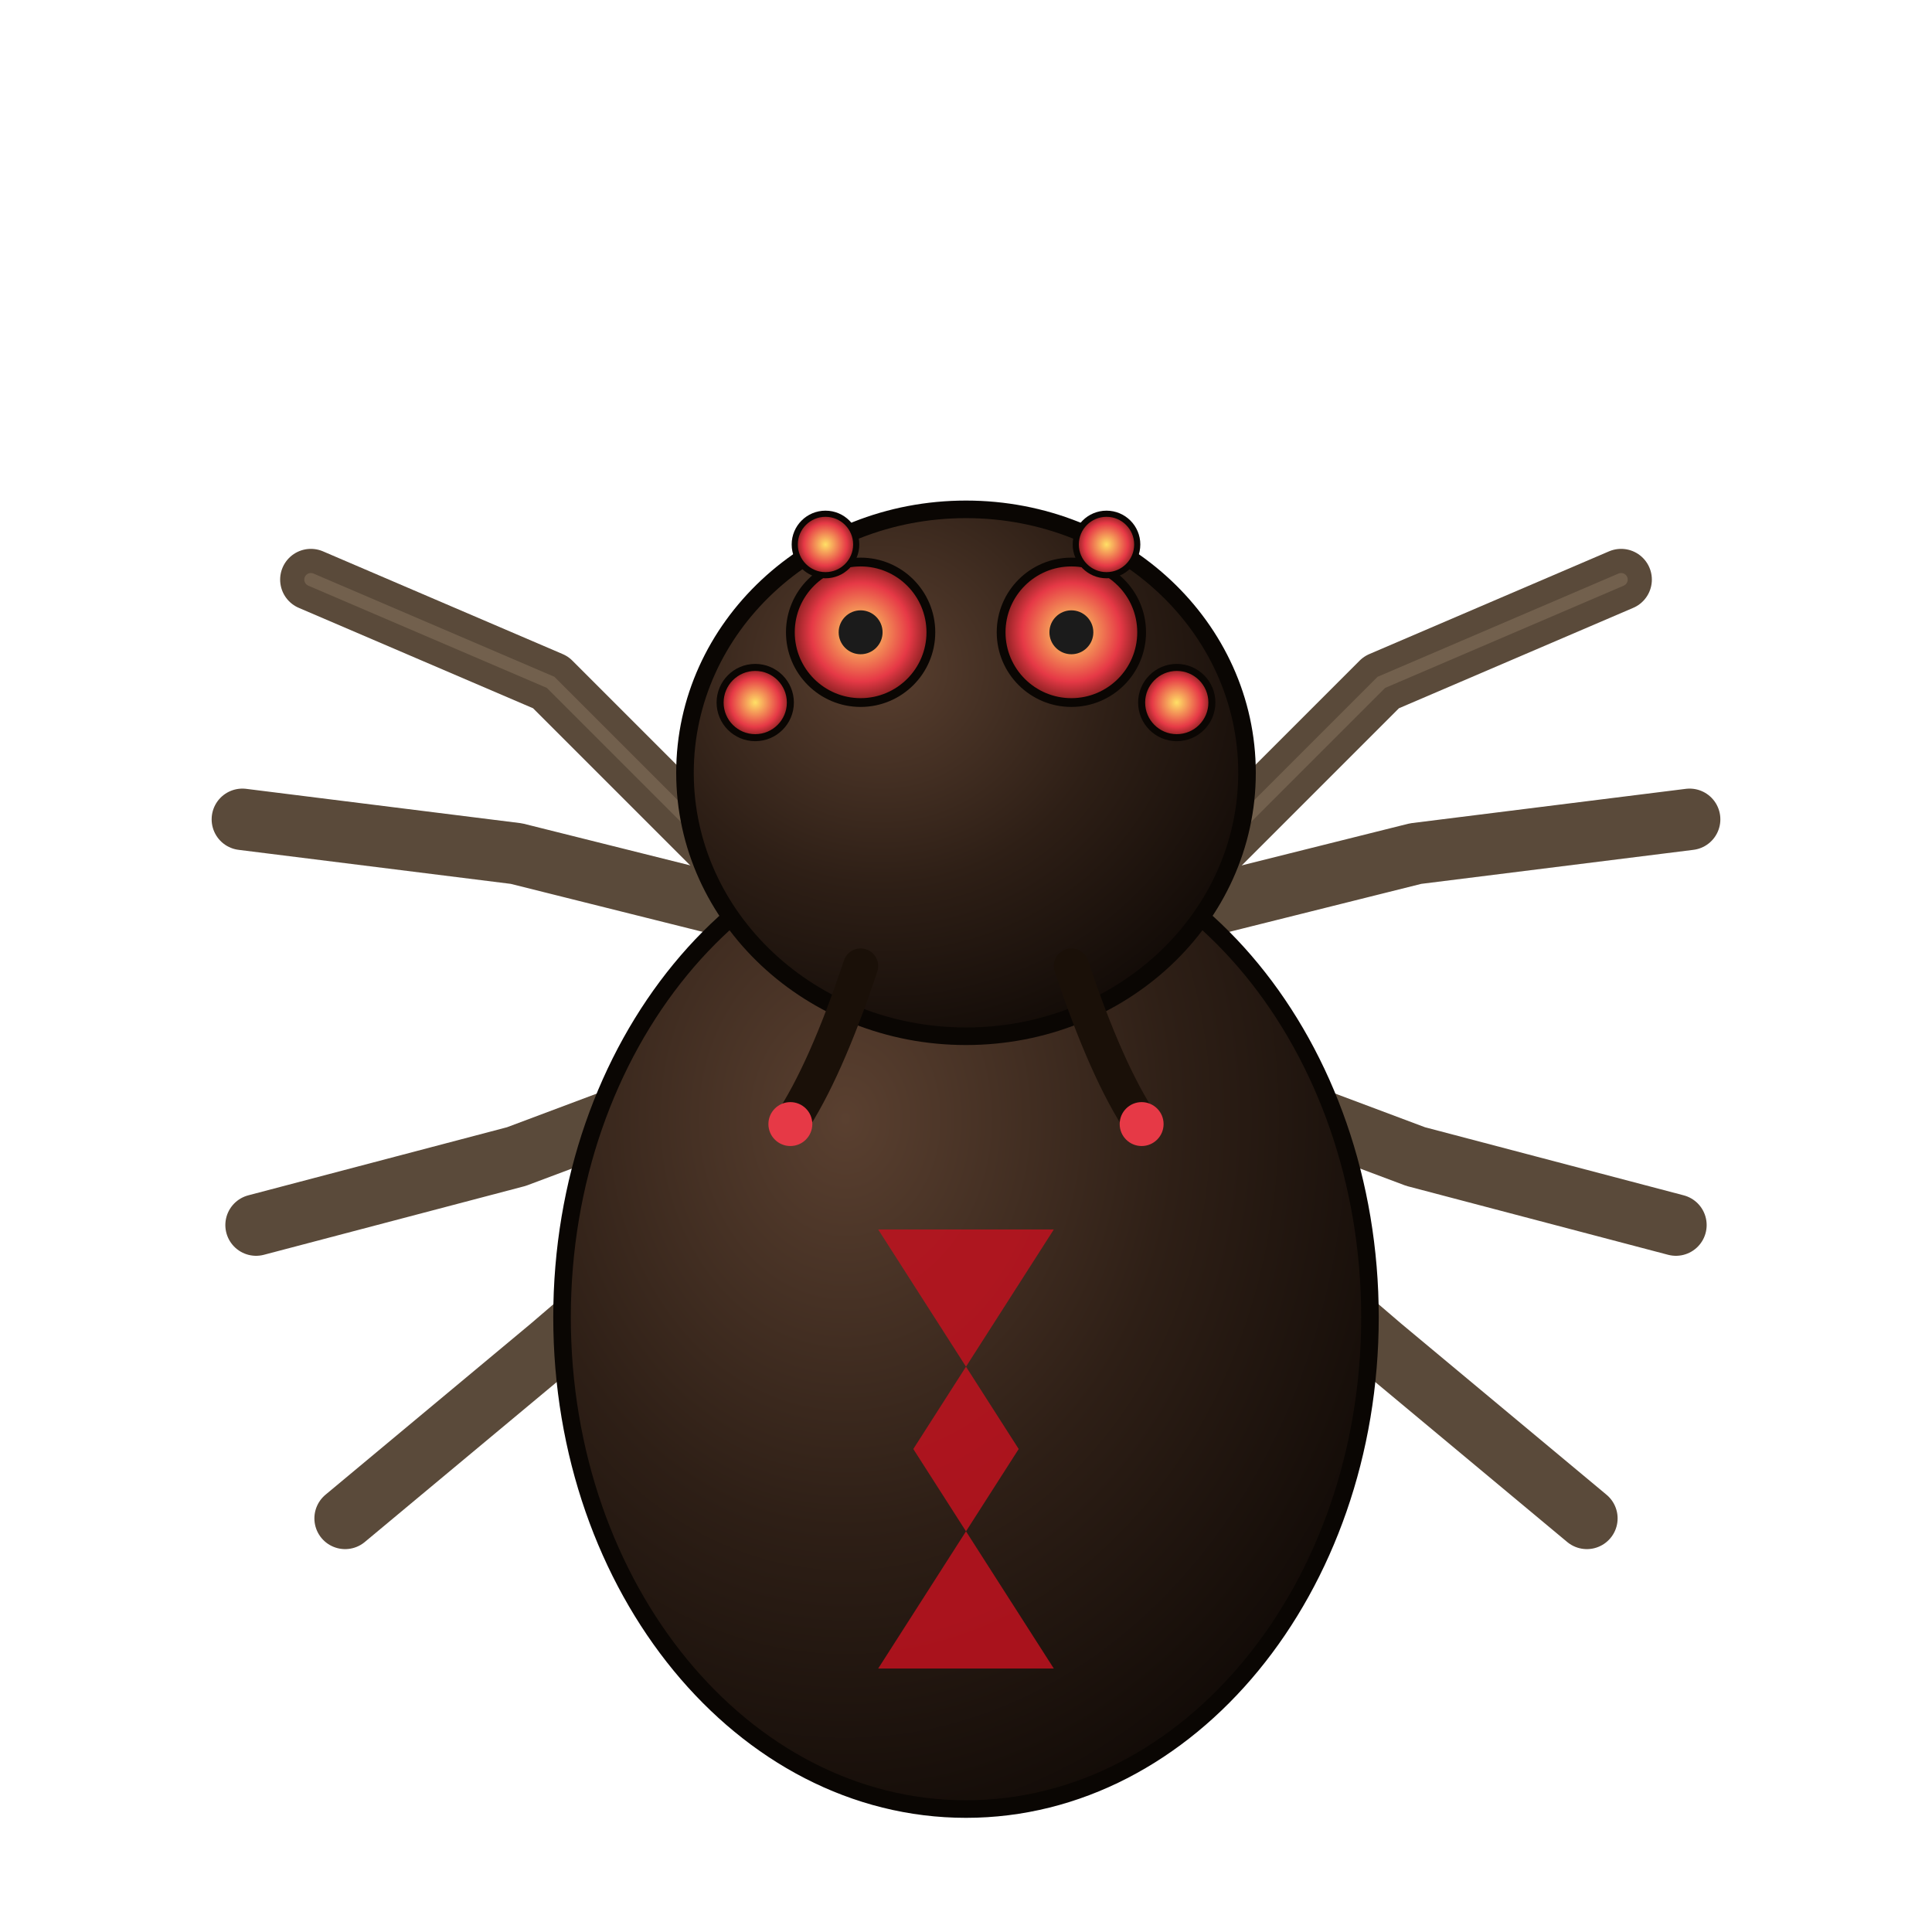
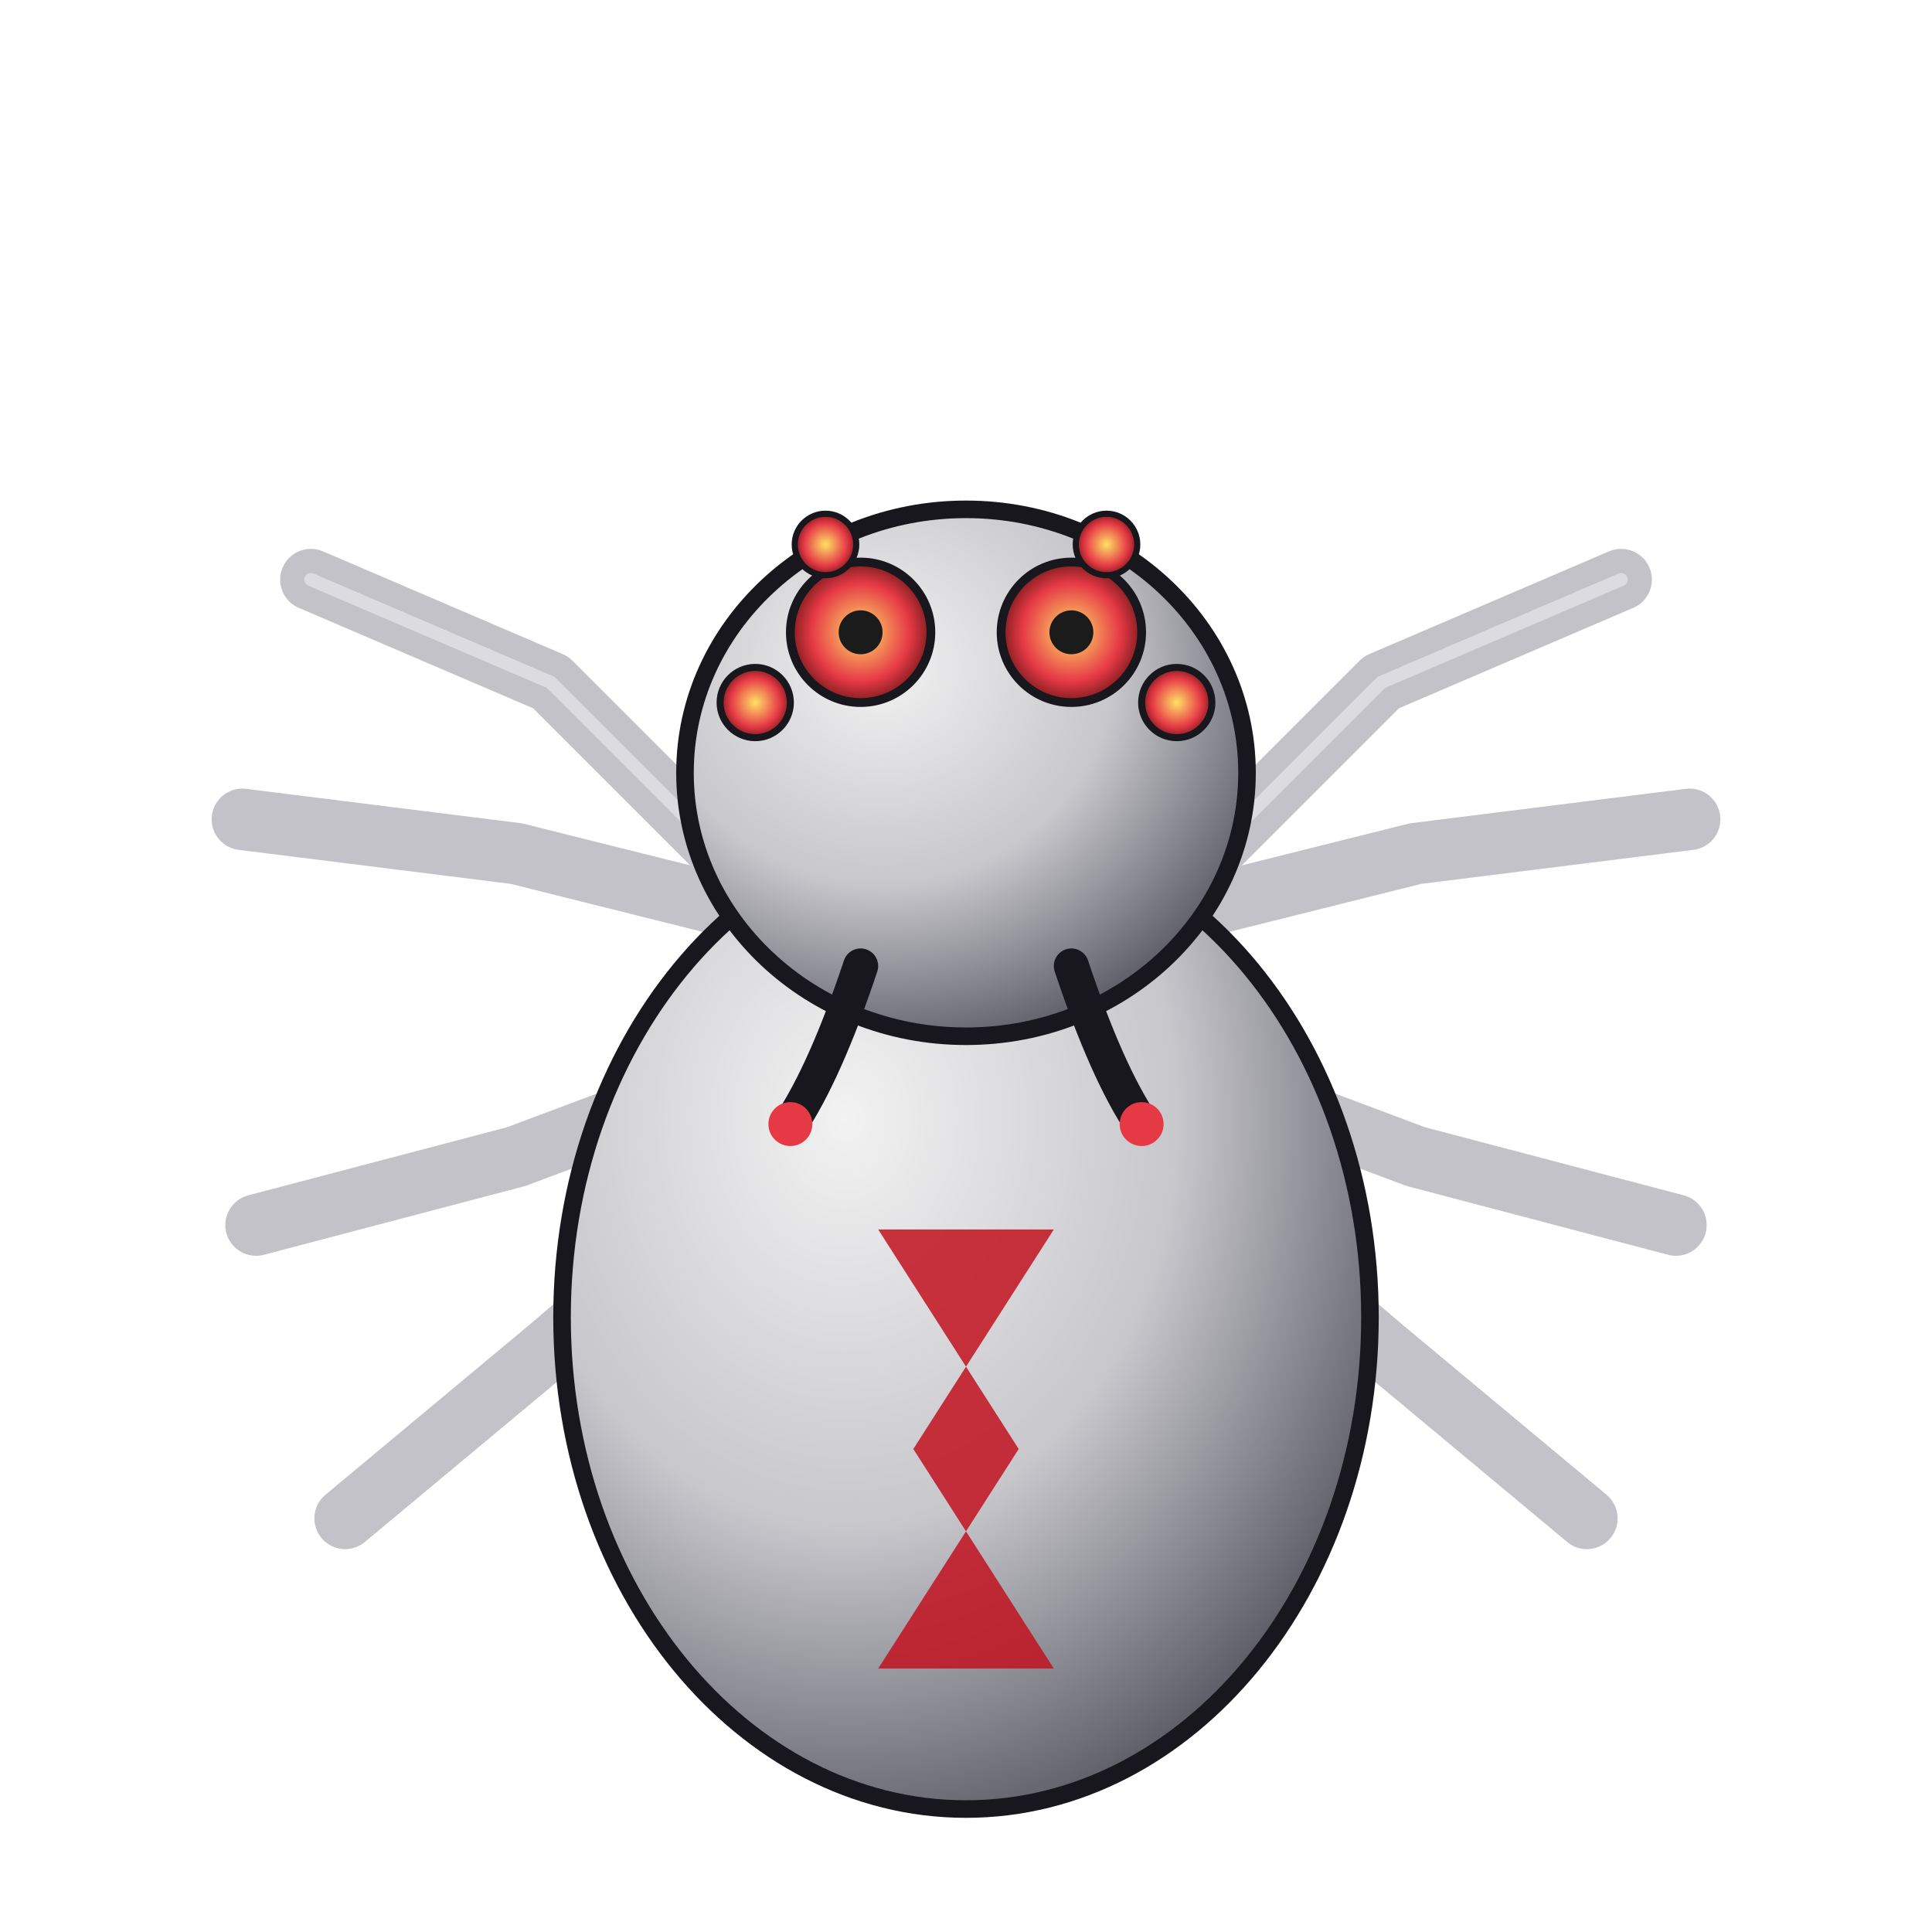
<svg xmlns="http://www.w3.org/2000/svg" viewBox="0 0 220 220">
  <defs>
    <radialGradient id="bodyGrad" cx="35%" cy="30%" r="75%">
-       <stop offset="0%" stop-color="#5a4030" />
-       <stop offset="55%" stop-color="#2e1f16" />
-       <stop offset="100%" stop-color="#120b07" />
+       <stop offset="0%" stop-color="#f2f2f2" />
+       <stop offset="55%" stop-color="#c7c7cc" />
+       <stop offset="100%" stop-color="#5c5c66" />
    </radialGradient>
    <radialGradient id="eyeGlow" cx="50%" cy="50%" r="50%">
      <stop offset="0%" stop-color="#ffe066" />
      <stop offset="70%" stop-color="#e63946" />
      <stop offset="100%" stop-color="#7f1d1d" />
    </radialGradient>
  </defs>
-   <g stroke="#5a4a3a" stroke-width="7" stroke-linecap="round" stroke-linejoin="round" fill="none">
+   <g stroke="#c2c2c8" stroke-width="7" stroke-linecap="round" stroke-linejoin="round" fill="none">
    <path d="M90,105 L62.7,77.7 L35.4,66" />
    <path d="M90,105 L58.8,97.2 L27.6,93.3" />
    <path d="M90,120 L58.8,131.7 L29.16,139.5" />
    <path d="M90,130 L62.7,153.4 L39.3,172.9" />
    <path d="M130,105 L157.3,77.7 L184.6,66" />
    <path d="M130,105 L161.2,97.2 L192.4,93.3" />
    <path d="M130,120 L161.2,131.7 L190.84,139.5" />
    <path d="M130,130 L157.3,153.4 L180.7,172.9" />
  </g>
-   <g stroke="#8a7660" stroke-width="1.5" stroke-linecap="round" fill="none" opacity="0.5">
+   <g stroke="#f5f5f8" stroke-width="1.5" stroke-linecap="round" fill="none" opacity="0.5">
    <path d="M90,105 L62.7,77.7 L35.4,66" />
    <path d="M130,105 L157.3,77.7 L184.6,66" />
  </g>
-   <ellipse cx="110" cy="150" rx="46" ry="56" fill="url(#bodyGrad)" stroke="#0a0603" stroke-width="2" />
+   <ellipse cx="110" cy="150" rx="46" ry="56" fill="url(#bodyGrad)" stroke="#17171d" stroke-width="2" />
  <path d="M100,140 L120,140 L104,165 L104,165 L120,190 L100,190 L116,165 Z" fill="#c1121f" opacity="0.85" />
-   <ellipse cx="110" cy="88" rx="32" ry="30" fill="url(#bodyGrad)" stroke="#0a0603" stroke-width="2" />
-   <path d="M98,110 Q94,122 90,128" fill="none" stroke="#1a1008" stroke-width="4" stroke-linecap="round" />
-   <path d="M122,110 Q126,122 130,128" fill="none" stroke="#1a1008" stroke-width="4" stroke-linecap="round" />
+   <ellipse cx="110" cy="88" rx="32" ry="30" fill="url(#bodyGrad)" stroke="#17171d" stroke-width="2" />
+   <path d="M98,110 Q94,122 90,128" fill="none" stroke="#17171d" stroke-width="4" stroke-linecap="round" />
+   <path d="M122,110 Q126,122 130,128" fill="none" stroke="#17171d" stroke-width="4" stroke-linecap="round" />
  <circle cx="90" cy="128" r="2.5" fill="#e63946" />
  <circle cx="130" cy="128" r="2.5" fill="#e63946" />
  <g>
-     <circle cx="98" cy="72" r="8" fill="url(#eyeGlow)" stroke="#0a0603" stroke-width="1" />
-     <circle cx="122" cy="72" r="8" fill="url(#eyeGlow)" stroke="#0a0603" stroke-width="1" />
+     <circle cx="98" cy="72" r="8" fill="url(#eyeGlow)" stroke="#17171d" stroke-width="1" />
+     <circle cx="122" cy="72" r="8" fill="url(#eyeGlow)" stroke="#17171d" stroke-width="1" />
    <circle cx="98" cy="72" r="2.5" fill="#1b1b1b" />
    <circle cx="122" cy="72" r="2.5" fill="#1b1b1b" />
-     <circle cx="86" cy="80" r="4" fill="url(#eyeGlow)" stroke="#0a0603" stroke-width="0.8" />
-     <circle cx="134" cy="80" r="4" fill="url(#eyeGlow)" stroke="#0a0603" stroke-width="0.8" />
-     <circle cx="94" cy="62" r="3.5" fill="url(#eyeGlow)" stroke="#0a0603" stroke-width="0.7" />
-     <circle cx="126" cy="62" r="3.5" fill="url(#eyeGlow)" stroke="#0a0603" stroke-width="0.7" />
+     <circle cx="86" cy="80" r="4" fill="url(#eyeGlow)" stroke="#17171d" stroke-width="0.8" />
+     <circle cx="134" cy="80" r="4" fill="url(#eyeGlow)" stroke="#17171d" stroke-width="0.8" />
+     <circle cx="94" cy="62" r="3.5" fill="url(#eyeGlow)" stroke="#17171d" stroke-width="0.7" />
+     <circle cx="126" cy="62" r="3.5" fill="url(#eyeGlow)" stroke="#17171d" stroke-width="0.7" />
  </g>
</svg>
